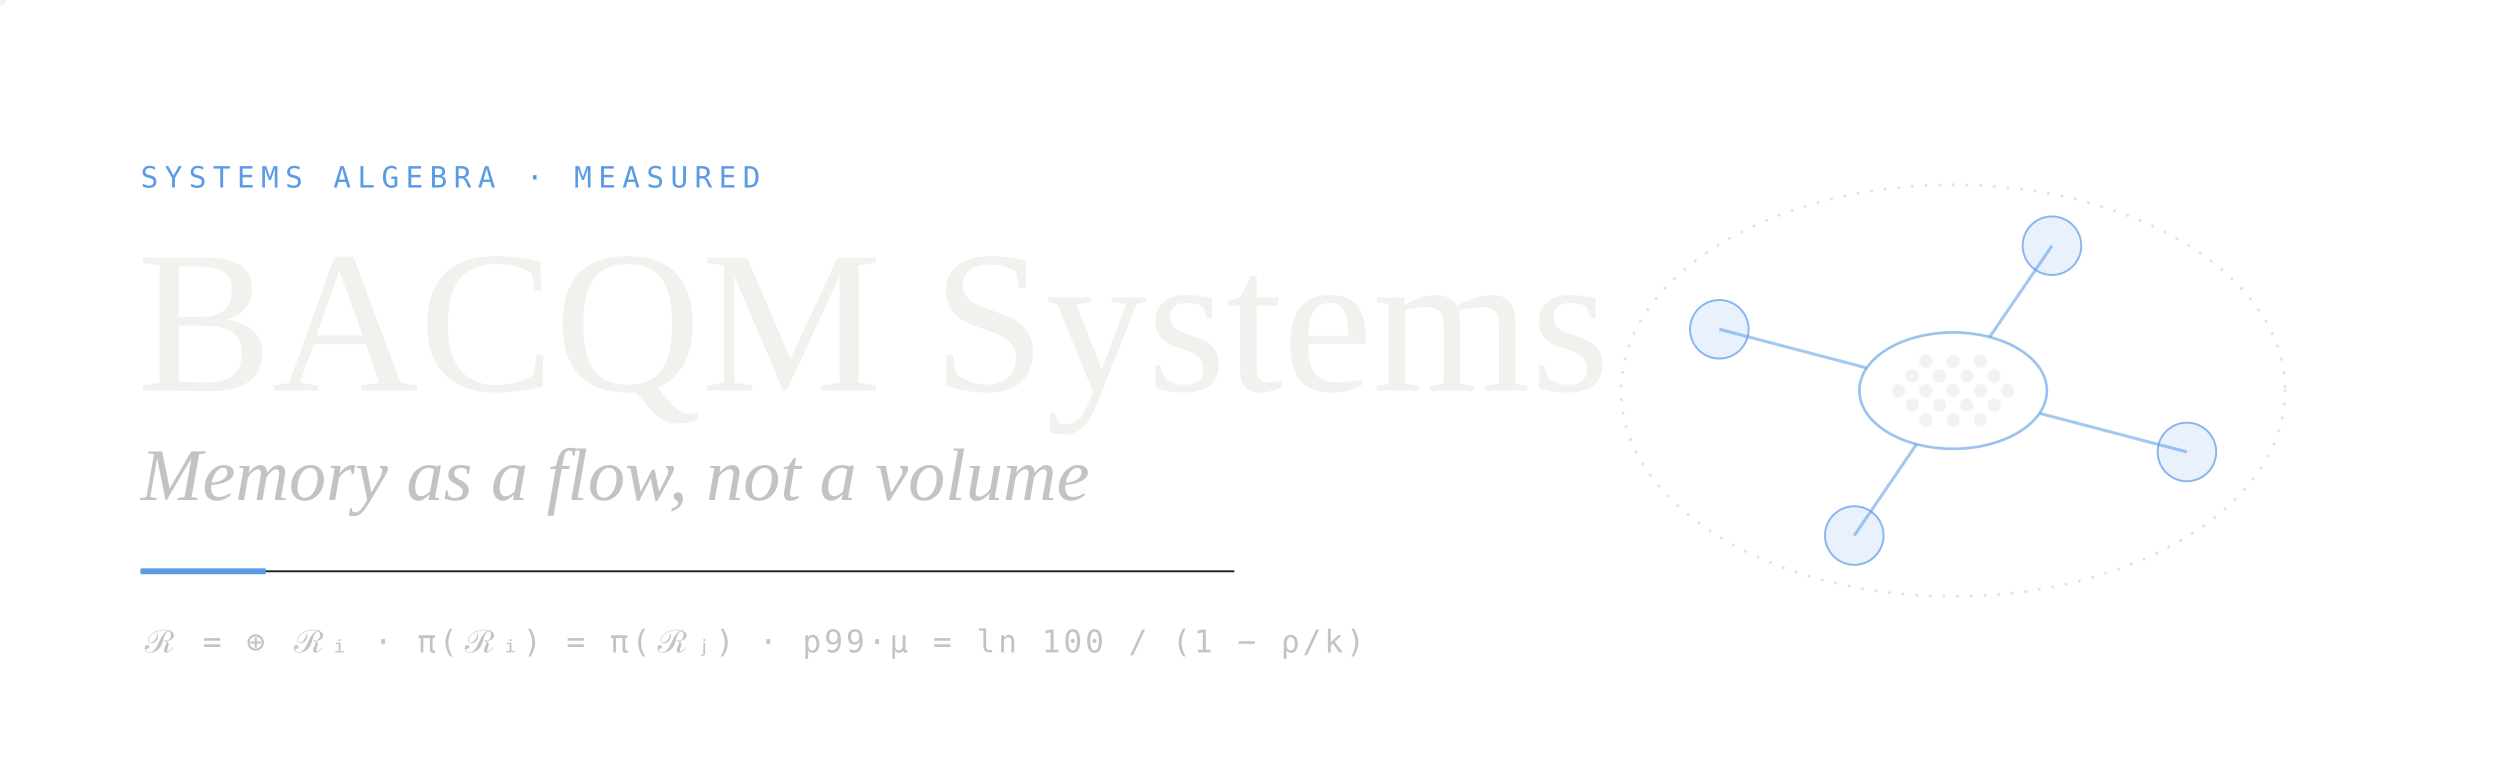
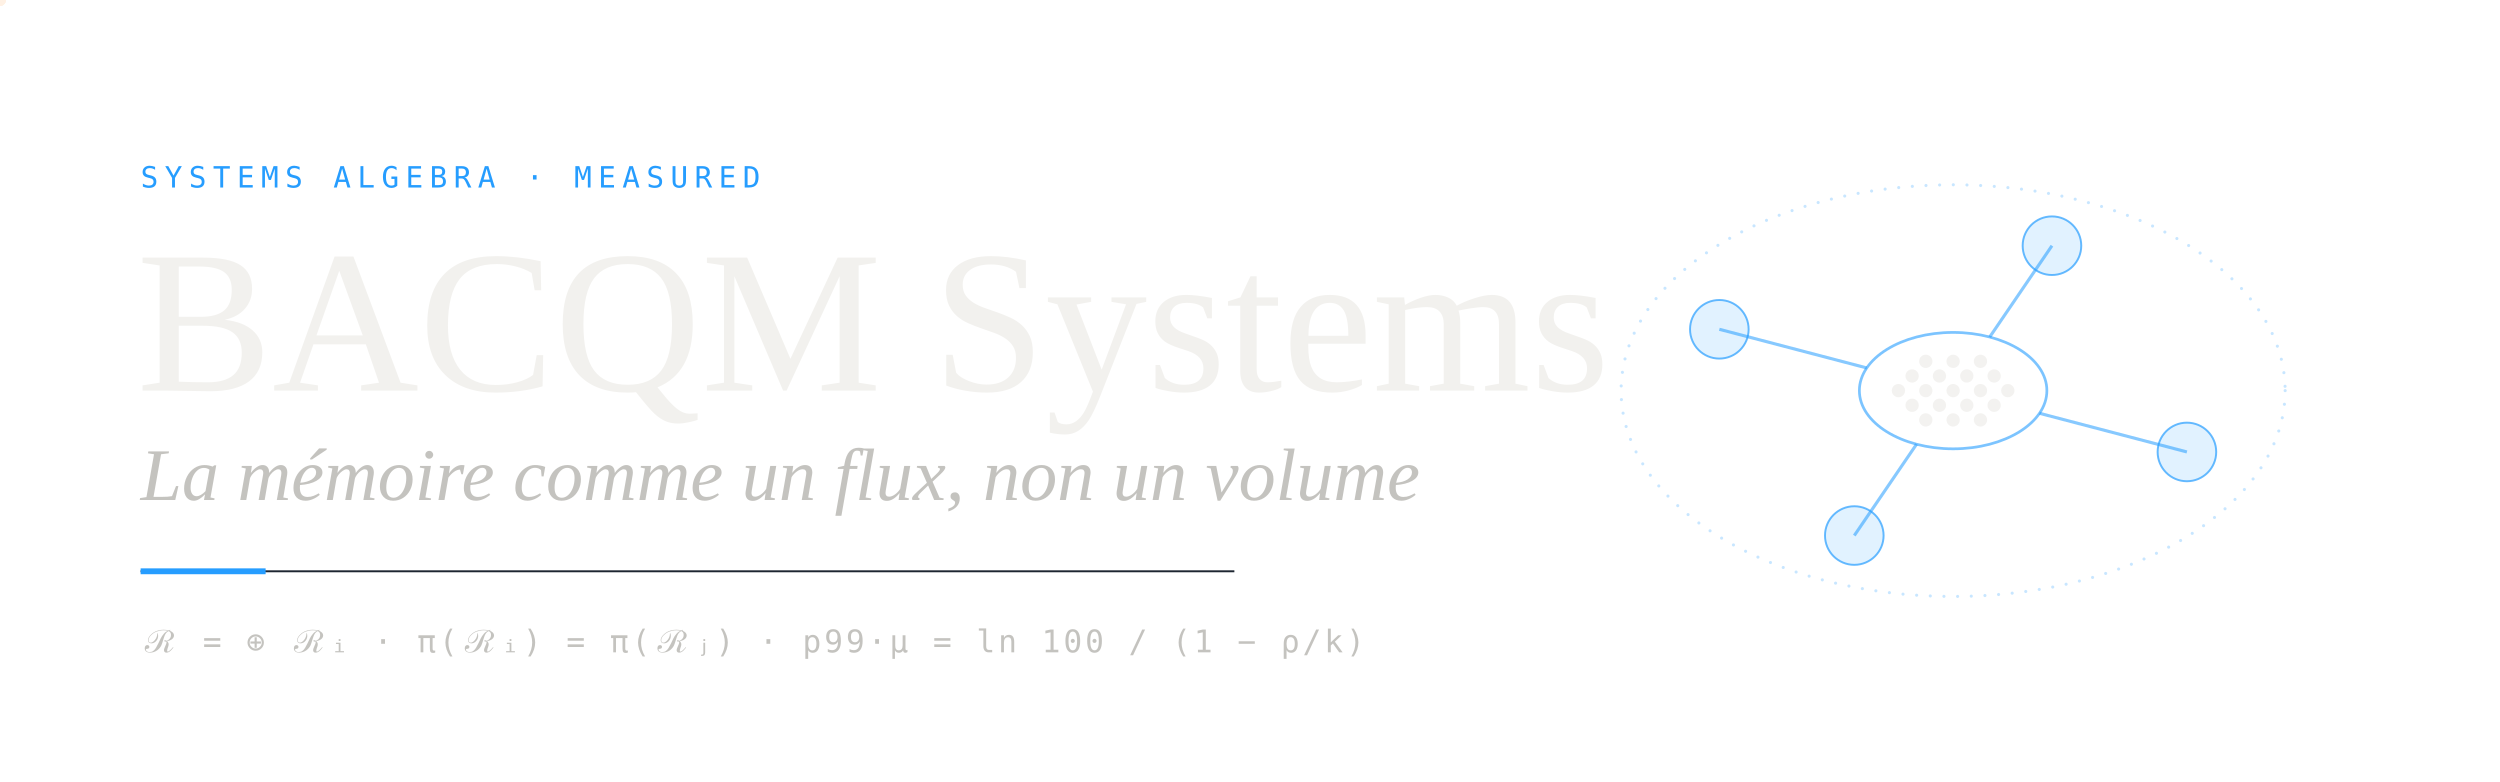
<svg xmlns="http://www.w3.org/2000/svg" viewBox="0 0 1280 400" width="1280" height="400">
-   <text x="72" y="96" font-family="ui-monospace,Menlo,Consolas,monospace" font-size="15" letter-spacing="3.3" fill="#5b9be6">SYSTEMS ALGEBRA · MEASURED</text>
+   <text x="72" y="96" font-family="ui-monospace,Menlo,Consolas,monospace" font-size="15" letter-spacing="3.3" fill="#269DFF">SYSTEMS ALGEBRA · MEASURED</text>
  <text x="70" y="200" font-family="'Instrument Serif',Georgia,'Times New Roman',serif" font-size="104" fill="#f2f1ee">BACQM Systems</text>
-   <text x="72" y="256" font-family="'Instrument Serif',Georgia,'Times New Roman',serif" font-style="italic" font-size="38" fill="#c4c3bf">Memory as a flow, not a volume</text>
+   <text x="72" y="256" font-family="'Instrument Serif',Georgia,'Times New Roman',serif" font-style="italic" font-size="38" fill="#c4c3bf">La mémoire comme un flux, non un volume</text>
  <rect x="72" y="292" width="560" height="1" fill="#1e2631" />
-   <rect x="72" y="291" width="64" height="3" fill="#5b9be6" />
+   <rect x="72" y="291" width="64" height="3" fill="#269DFF" />
  <text x="72" y="334" font-family="ui-monospace,Menlo,Consolas,monospace" font-size="16" letter-spacing="1.5" fill="#c4c3bf">ℛ = ⊕ ℛᵢ · π(ℛᵢ) = π(ℛⱼ) · p99·μ = ln 100 / (1 − ρ/k)</text>
-   <ellipse cx="1000" cy="200" rx="170" ry="105.4" fill="none" stroke="#5b9be6" stroke-opacity=".25" stroke-width="1.6" stroke-dasharray="0 7" stroke-linecap="round">
+   <ellipse cx="1000" cy="200" rx="170" ry="105.4" fill="none" stroke="#269DFF" stroke-opacity=".25" stroke-width="1.6" stroke-dasharray="0 7" stroke-linecap="round">
    <animate attributeName="stroke-dashoffset" values="0;-70" dur="6s" repeatCount="indefinite" />
  </ellipse>
-   <ellipse cx="1000" cy="200" rx="48" ry="29.8" fill="none" stroke="#5b9be6" stroke-opacity=".6" stroke-width="1.4" />
-   <line x1="1018.7" y1="172.6" x2="1050.6" y2="125.8" stroke="#5b9be6" stroke-opacity=".55" stroke-width="1.6" />
-   <circle cx="1050.6" cy="125.8" r="15" fill="#5b9be6" fill-opacity=".14" stroke="#5b9be6" stroke-opacity=".7" />
+   <ellipse cx="1000" cy="200" rx="48" ry="29.8" fill="none" stroke="#269DFF" stroke-opacity=".6" stroke-width="1.4" />
+   <line x1="1018.7" y1="172.6" x2="1050.6" y2="125.8" stroke="#269DFF" stroke-opacity=".55" stroke-width="1.6" />
+   <circle cx="1050.6" cy="125.8" r="15" fill="#269DFF" fill-opacity=".14" stroke="#269DFF" stroke-opacity=".7" />
  <circle r="3" fill="#fff1e4">
    <animate attributeName="cx" values="1018.7;1050.6" dur="1.6s" begin="0.0s" repeatCount="indefinite" />
    <animate attributeName="cy" values="172.6;125.8" dur="1.6s" begin="0.0s" repeatCount="indefinite" />
    <animate attributeName="opacity" values="0;1;1;0" dur="1.6s" begin="0.0s" repeatCount="indefinite" />
  </circle>
-   <line x1="1044.2" y1="211.6" x2="1119.7" y2="231.4" stroke="#5b9be6" stroke-opacity=".55" stroke-width="1.6" />
-   <circle cx="1119.7" cy="231.4" r="15" fill="#5b9be6" fill-opacity=".14" stroke="#5b9be6" stroke-opacity=".7" />
+   <line x1="1044.2" y1="211.6" x2="1119.7" y2="231.4" stroke="#269DFF" stroke-opacity=".55" stroke-width="1.6" />
+   <circle cx="1119.7" cy="231.4" r="15" fill="#269DFF" fill-opacity=".14" stroke="#269DFF" stroke-opacity=".7" />
  <circle r="3" fill="#fff1e4">
    <animate attributeName="cx" values="1044.2;1119.7" dur="1.95s" begin="0.4s" repeatCount="indefinite" />
    <animate attributeName="cy" values="211.6;231.4" dur="1.95s" begin="0.4s" repeatCount="indefinite" />
    <animate attributeName="opacity" values="0;1;1;0" dur="1.95s" begin="0.4s" repeatCount="indefinite" />
  </circle>
-   <line x1="981.3" y1="227.4" x2="949.4" y2="274.2" stroke="#5b9be6" stroke-opacity=".55" stroke-width="1.6" />
-   <circle cx="949.4" cy="274.2" r="15" fill="#5b9be6" fill-opacity=".14" stroke="#5b9be6" stroke-opacity=".7" />
+   <line x1="981.3" y1="227.4" x2="949.4" y2="274.2" stroke="#269DFF" stroke-opacity=".55" stroke-width="1.6" />
+   <circle cx="949.4" cy="274.2" r="15" fill="#269DFF" fill-opacity=".14" stroke="#269DFF" stroke-opacity=".7" />
  <circle r="3" fill="#fff1e4">
    <animate attributeName="cx" values="981.3;949.4" dur="2.3s" begin="0.8s" repeatCount="indefinite" />
    <animate attributeName="cy" values="227.4;274.2" dur="2.3s" begin="0.8s" repeatCount="indefinite" />
    <animate attributeName="opacity" values="0;1;1;0" dur="2.3s" begin="0.8s" repeatCount="indefinite" />
  </circle>
-   <line x1="955.8" y1="188.4" x2="880.3" y2="168.6" stroke="#5b9be6" stroke-opacity=".55" stroke-width="1.6" />
-   <circle cx="880.3" cy="168.6" r="15" fill="#5b9be6" fill-opacity=".14" stroke="#5b9be6" stroke-opacity=".7" />
+   <line x1="955.8" y1="188.4" x2="880.3" y2="168.6" stroke="#269DFF" stroke-opacity=".55" stroke-width="1.6" />
+   <circle cx="880.3" cy="168.6" r="15" fill="#269DFF" fill-opacity=".14" stroke="#269DFF" stroke-opacity=".7" />
  <circle r="3" fill="#fff1e4">
    <animate attributeName="cx" values="955.8;880.3" dur="2.65s" begin="1.2s" repeatCount="indefinite" />
    <animate attributeName="cy" values="188.4;168.6" dur="2.65s" begin="1.2s" repeatCount="indefinite" />
    <animate attributeName="opacity" values="0;1;1;0" dur="2.65s" begin="1.2s" repeatCount="indefinite" />
  </circle>
  <circle cx="972.0" cy="200.0" r="3.4" fill="#f2f1ee" fill-opacity=".9" />
  <circle cx="979.0" cy="207.5" r="3.4" fill="#f2f1ee" fill-opacity=".9" />
  <circle cx="986.0" cy="215.0" r="3.4" fill="#f2f1ee" fill-opacity=".9" />
  <circle cx="979.0" cy="192.5" r="3.4" fill="#f2f1ee" fill-opacity=".9" />
  <circle cx="986.0" cy="200.0" r="3.4" fill="#f2f1ee" fill-opacity=".9" />
  <circle cx="993.0" cy="207.5" r="3.4" fill="#f2f1ee" fill-opacity=".9" />
  <circle cx="1000.0" cy="215.0" r="3.4" fill="#f2f1ee" fill-opacity=".9" />
  <circle cx="986.0" cy="185.0" r="3.4" fill="#f2f1ee" fill-opacity=".9" />
  <circle cx="993.0" cy="192.5" r="3.4" fill="#f2f1ee" fill-opacity=".9" />
  <circle cx="1000.0" cy="200.0" r="3.4" fill="#f2f1ee" fill-opacity=".9" />
  <circle cx="1007.0" cy="207.5" r="3.4" fill="#f2f1ee" fill-opacity=".9" />
  <circle cx="1014.0" cy="215.0" r="3.4" fill="#f2f1ee" fill-opacity=".9" />
  <circle cx="1000.0" cy="185.0" r="3.4" fill="#f2f1ee" fill-opacity=".9" />
  <circle cx="1007.0" cy="192.5" r="3.4" fill="#f2f1ee" fill-opacity=".9" />
  <circle cx="1014.0" cy="200.0" r="3.4" fill="#f2f1ee" fill-opacity=".9" />
  <circle cx="1021.0" cy="207.5" r="3.4" fill="#f2f1ee" fill-opacity=".9" />
  <circle cx="1014.0" cy="185.0" r="3.4" fill="#f2f1ee" fill-opacity=".9" />
  <circle cx="1021.0" cy="192.5" r="3.4" fill="#f2f1ee" fill-opacity=".9" />
  <circle cx="1028.0" cy="200.0" r="3.4" fill="#f2f1ee" fill-opacity=".9" />
</svg>
